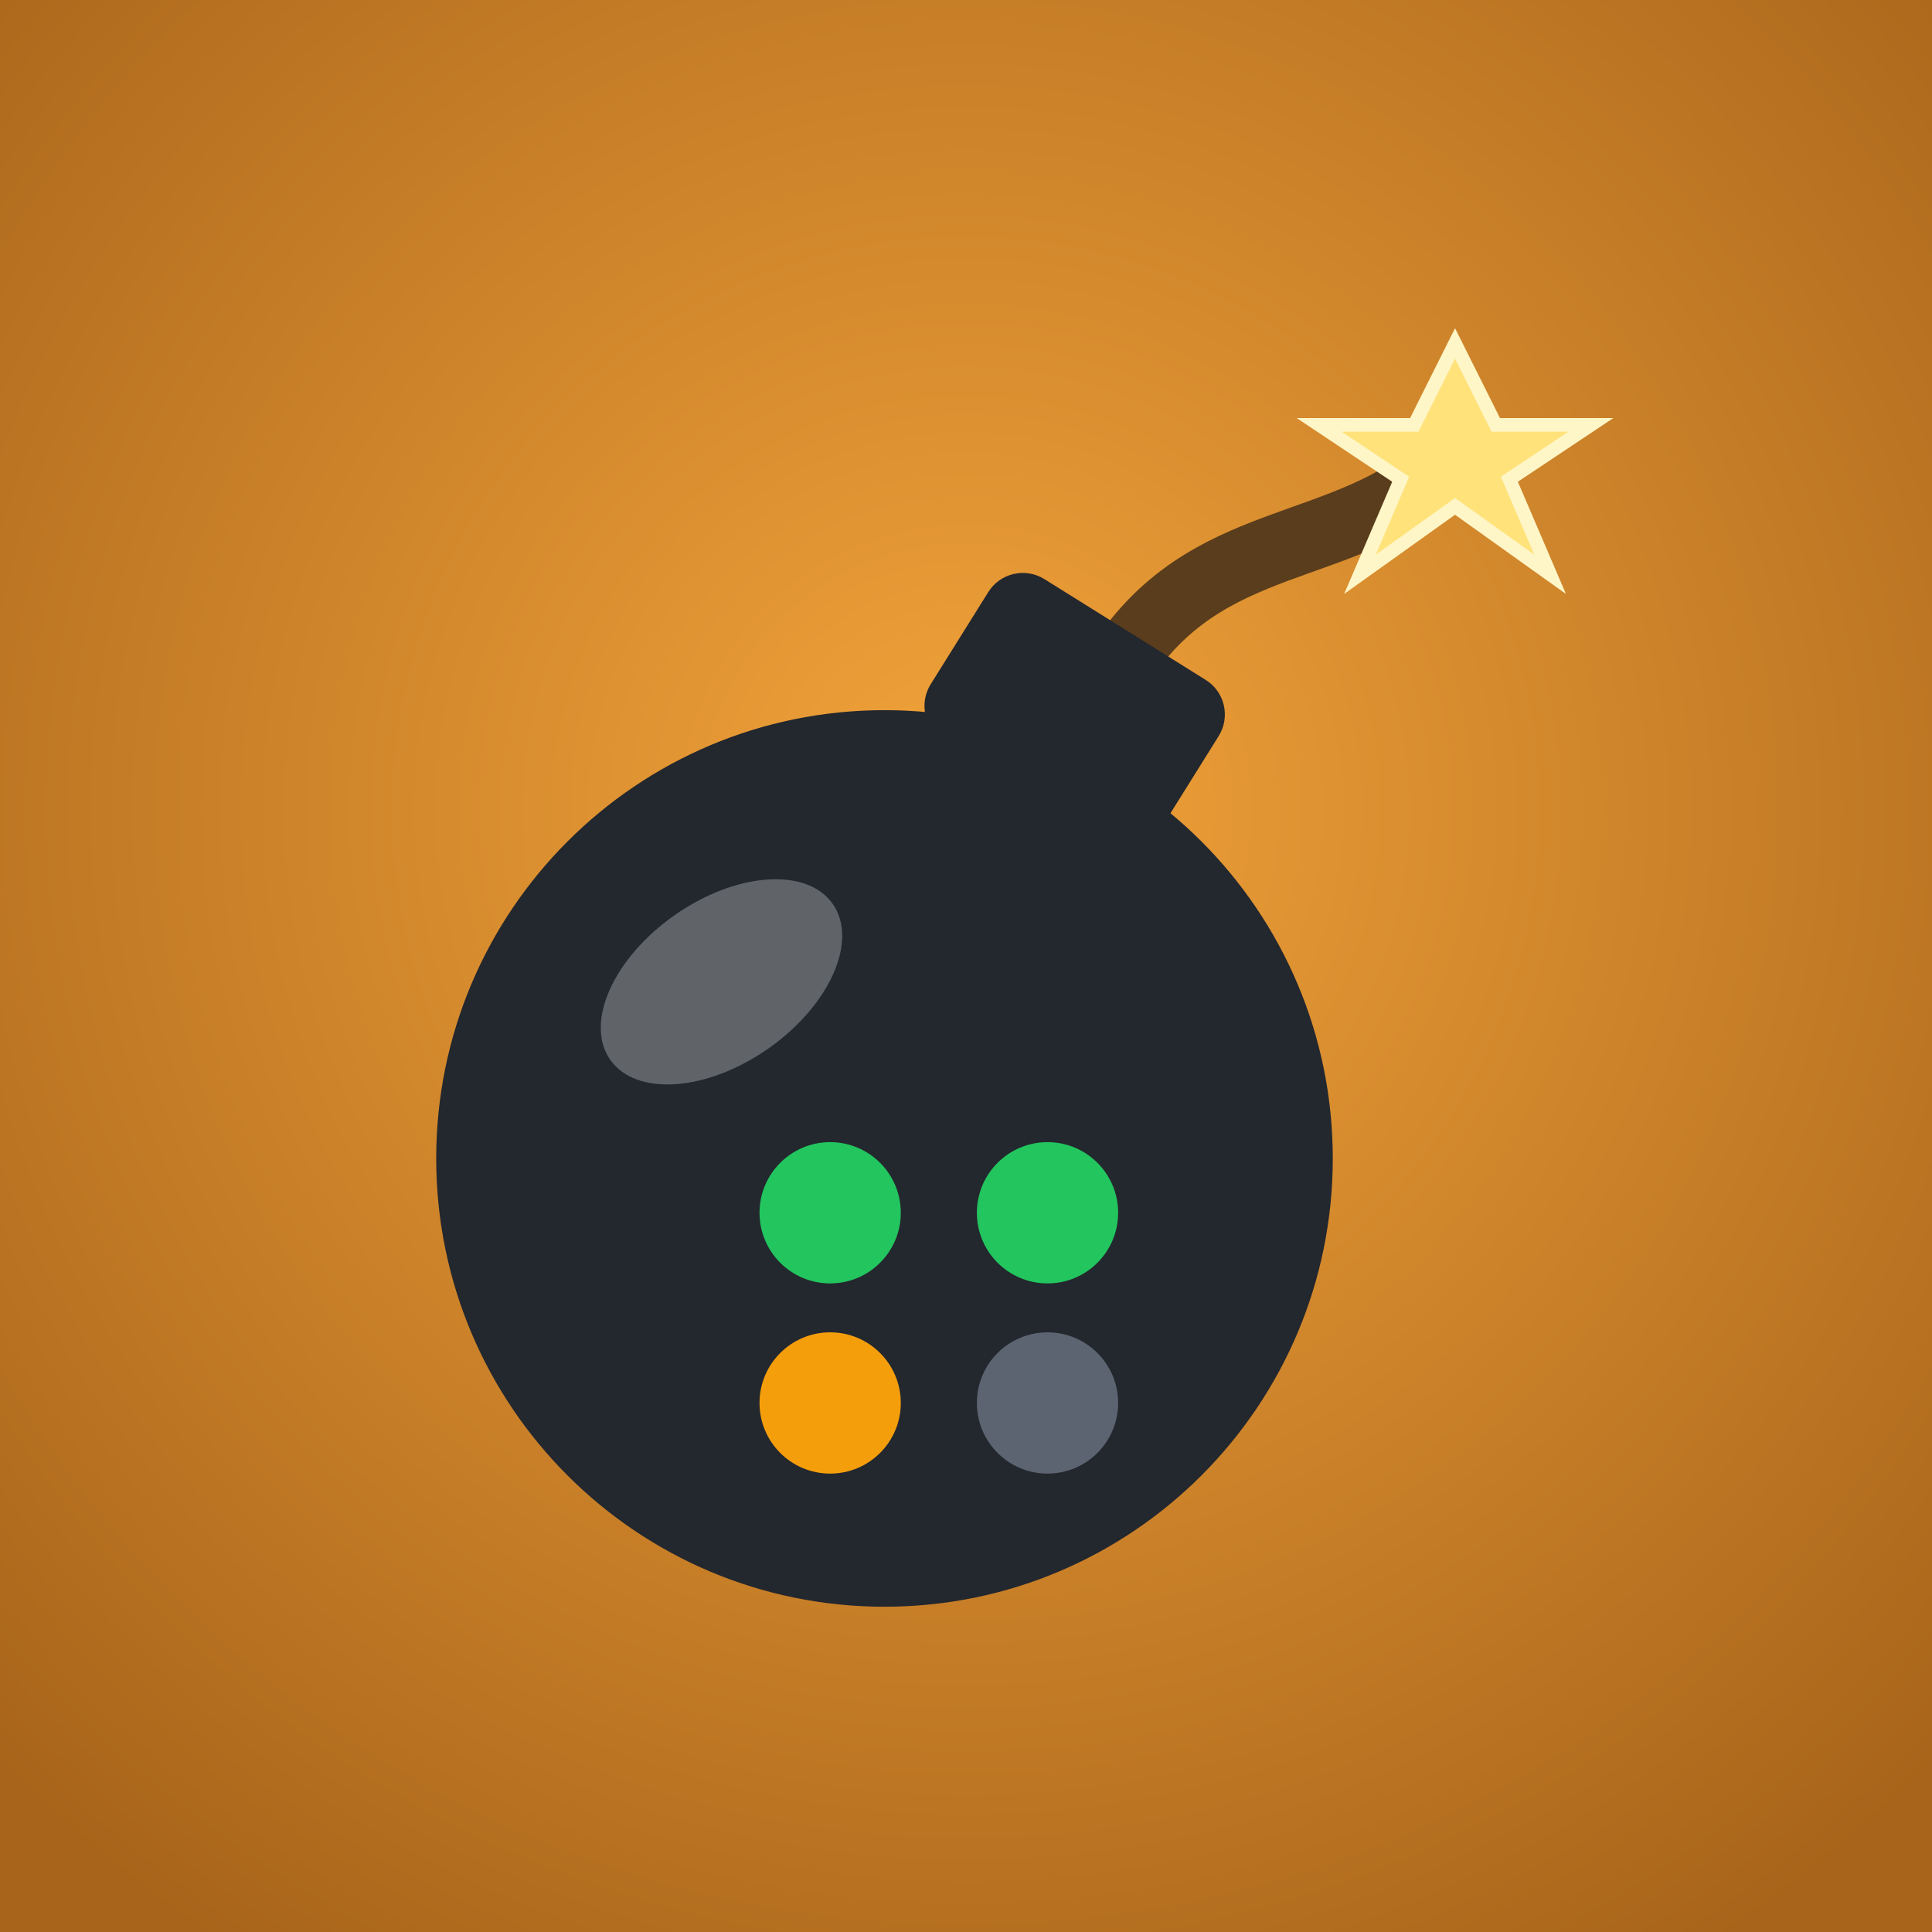
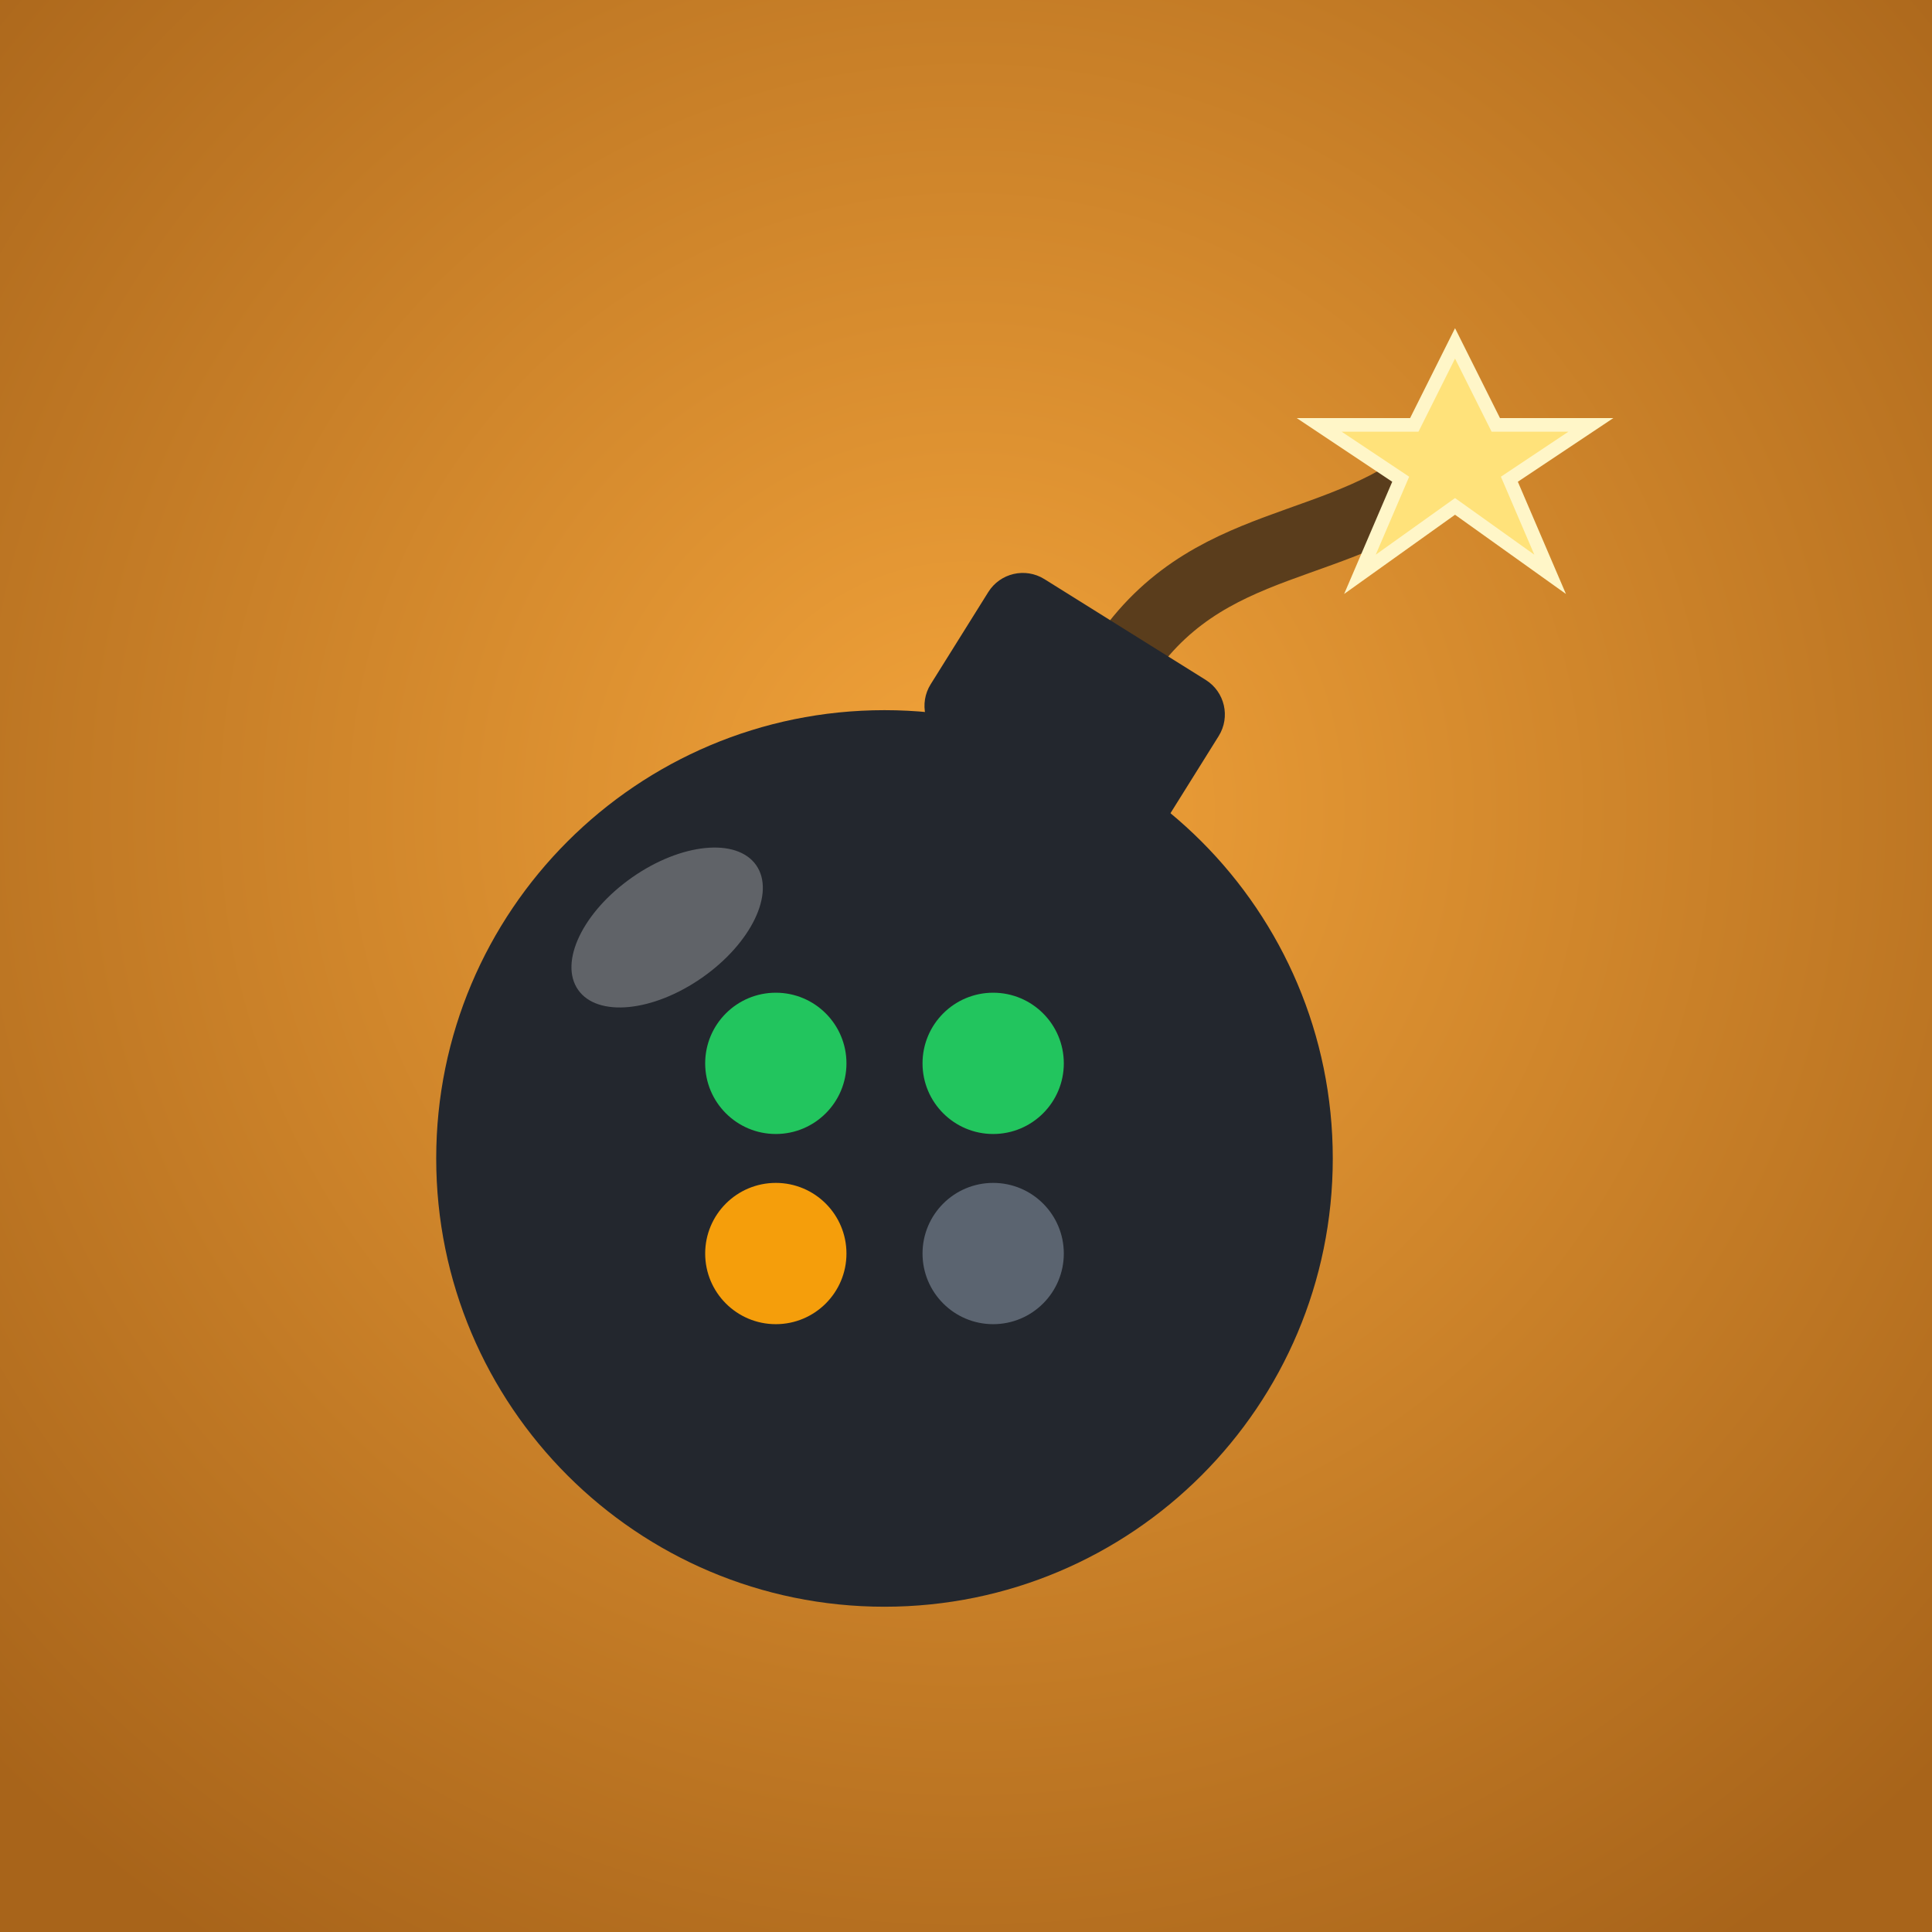
<svg xmlns="http://www.w3.org/2000/svg" viewBox="0 0 1024 1024" width="1024" height="1024">
  <defs>
    <radialGradient id="bg" cx="50%" cy="42%" r="70%">
      <stop offset="0" stop-color="#f2a33a" />
      <stop offset="1" stop-color="#a8641a" />
    </radialGradient>
  </defs>
  <rect width="1024" height="1024" fill="url(#bg)" />
  <g transform="translate(152 182) scale(7.2)">
    <path d="M60 26 C 66 14, 76 16, 84 10" fill="none" stroke="#5a3d1c" stroke-width="5" stroke-linecap="round" />
    <rect x="48" y="20" width="20" height="14" rx="3" transform="rotate(32 58 27)" fill="#23272e" />
    <circle cx="44" cy="60" r="33" fill="#23272e" />
-     <ellipse cx="32" cy="47" rx="10" ry="6" transform="rotate(-35 32 47)" fill="#fff" opacity=".28" />
+     <ellipse cx="28" cy="43" rx="8" ry="4.5" transform="rotate(-35 28 43)" fill="#fff" opacity=".28" />
    <path d="M86 0 L89 6 L96 6 L90 10 L93 17 L86 12 L79 17 L82 10 L76 6 L83 6 Z" fill="#ffe27a" stroke="#fff6c8" stroke-width="1" />
-     <g transform="translate(48 71)">
+     <g transform="translate(44 60)">
      <circle cx="-8" cy="-7" r="5.2" fill="#22c55e" />
      <circle cx="8" cy="-7" r="5.2" fill="#22c55e" />
      <circle cx="-8" cy="7" r="5.2" fill="#f59e0b" />
      <circle cx="8" cy="7" r="5.2" fill="#5b6470" />
    </g>
  </g>
</svg>
